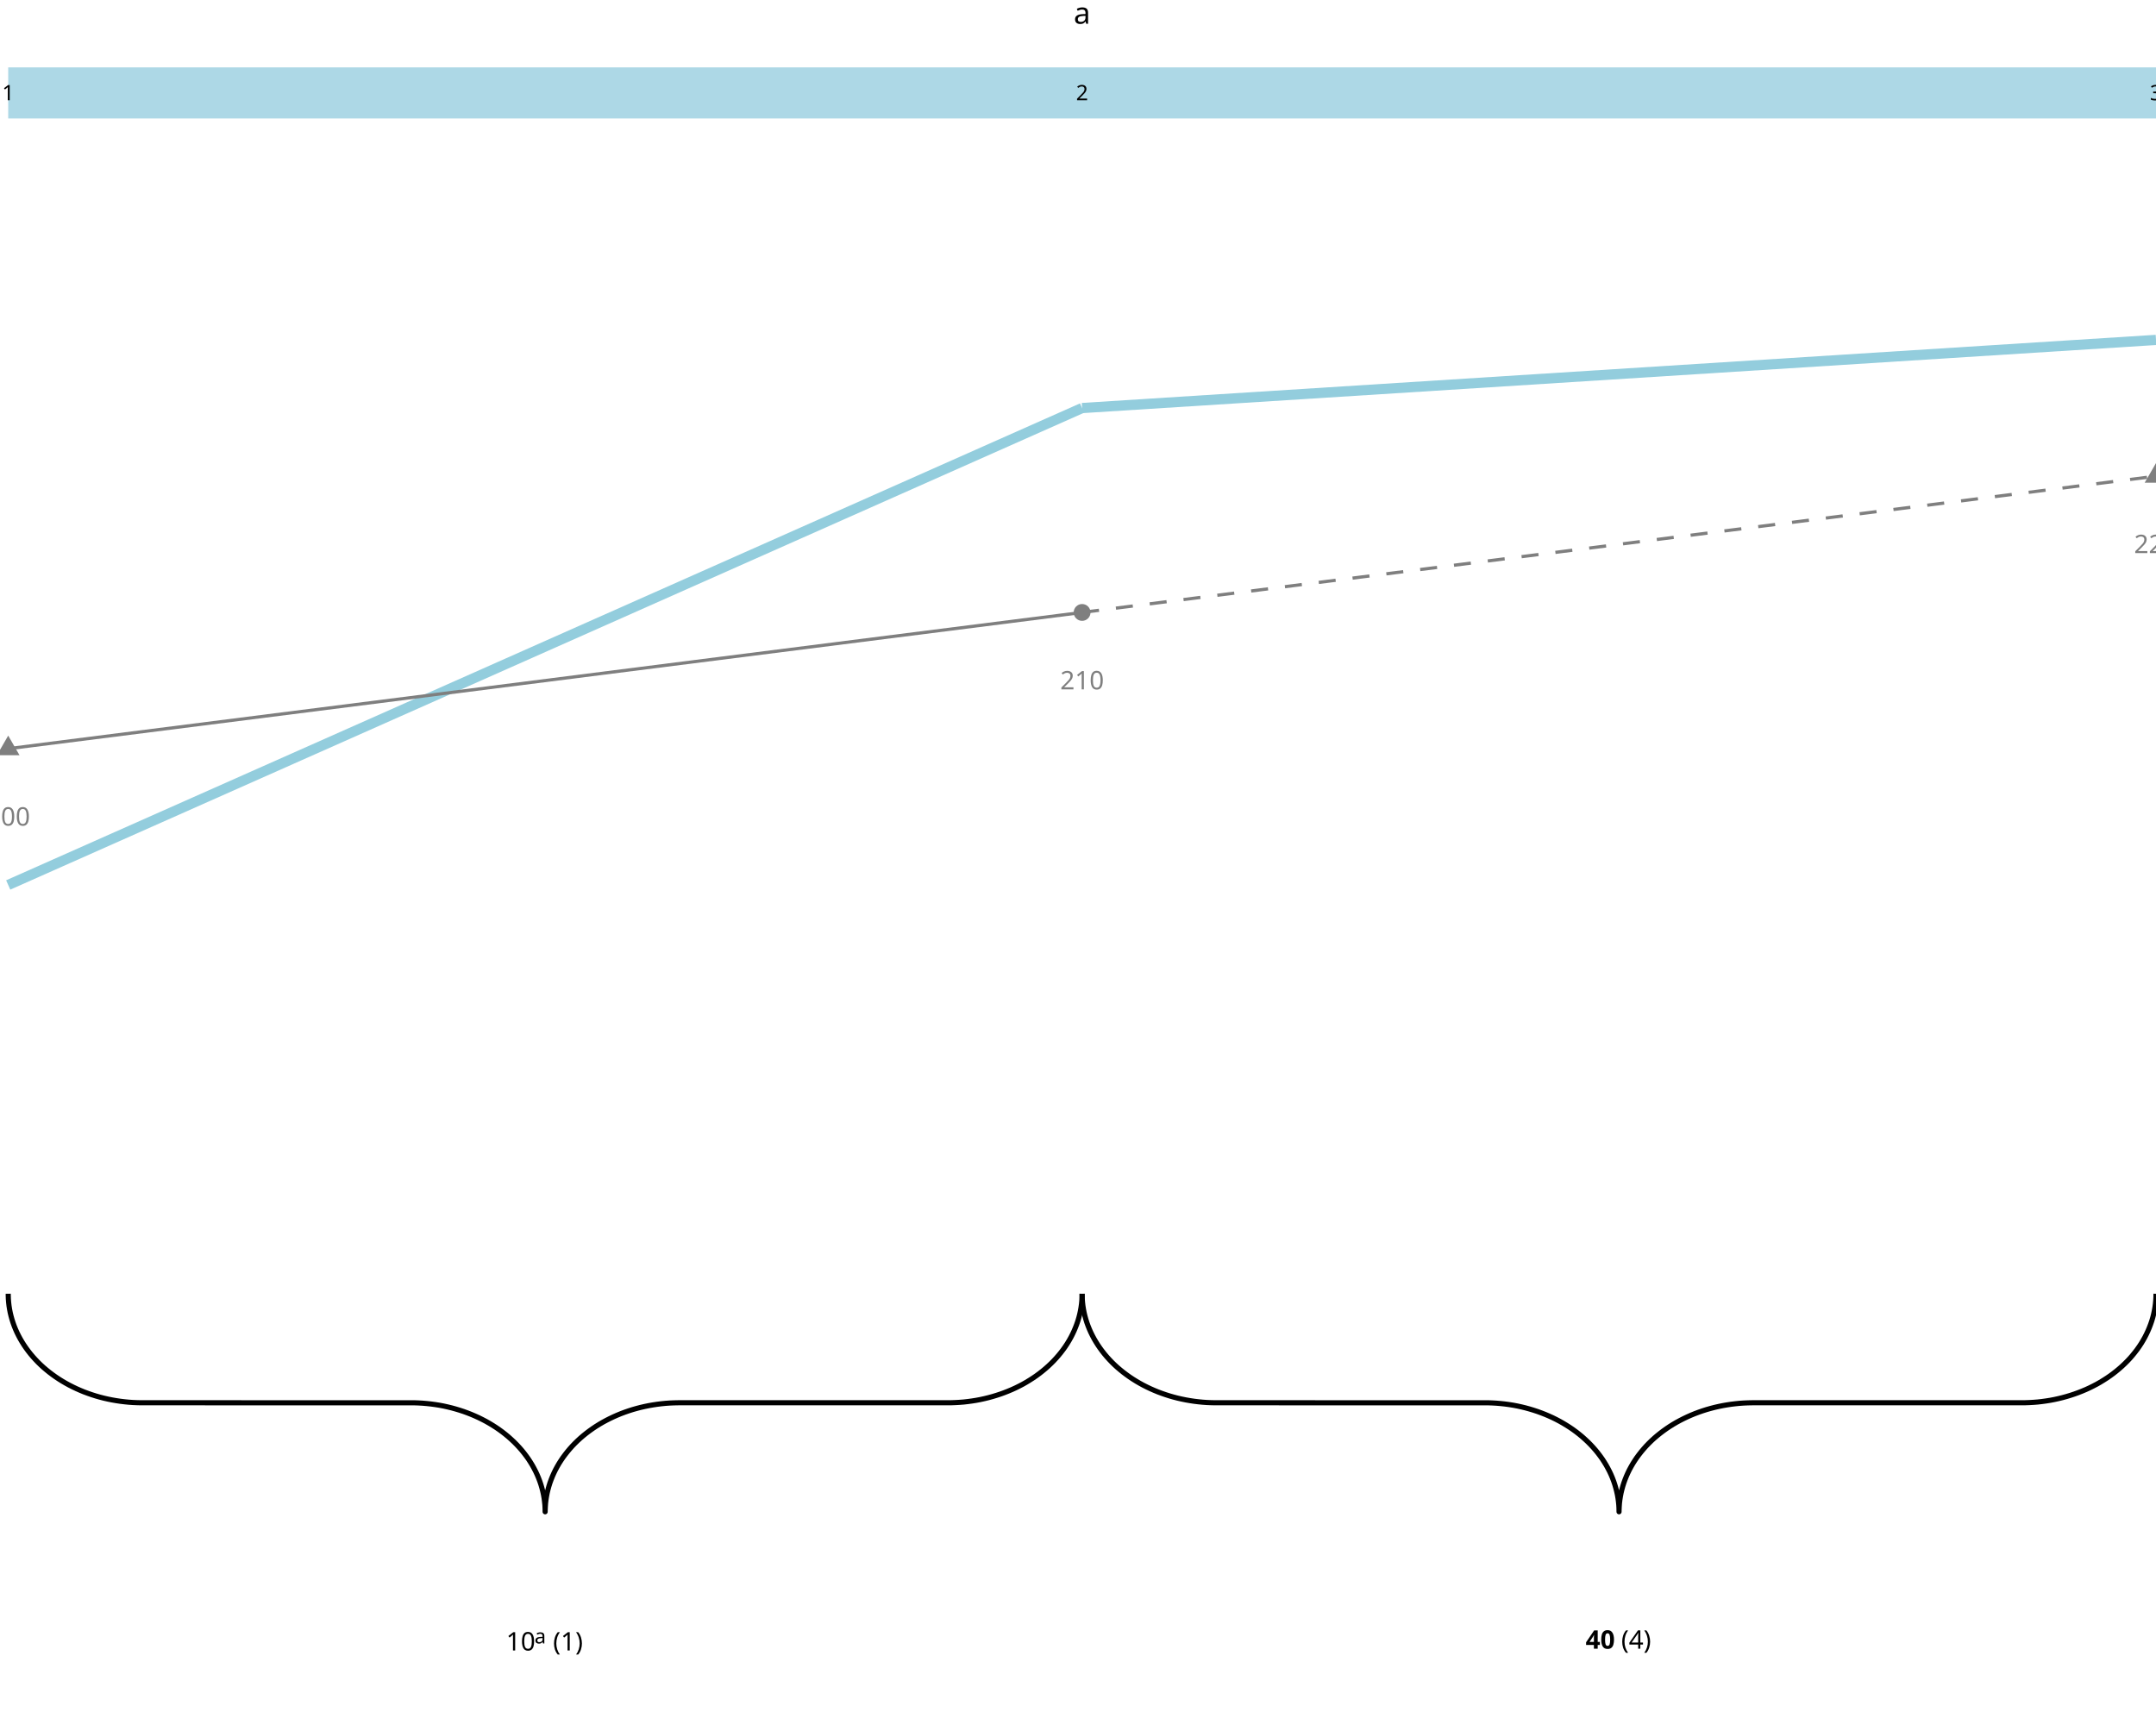
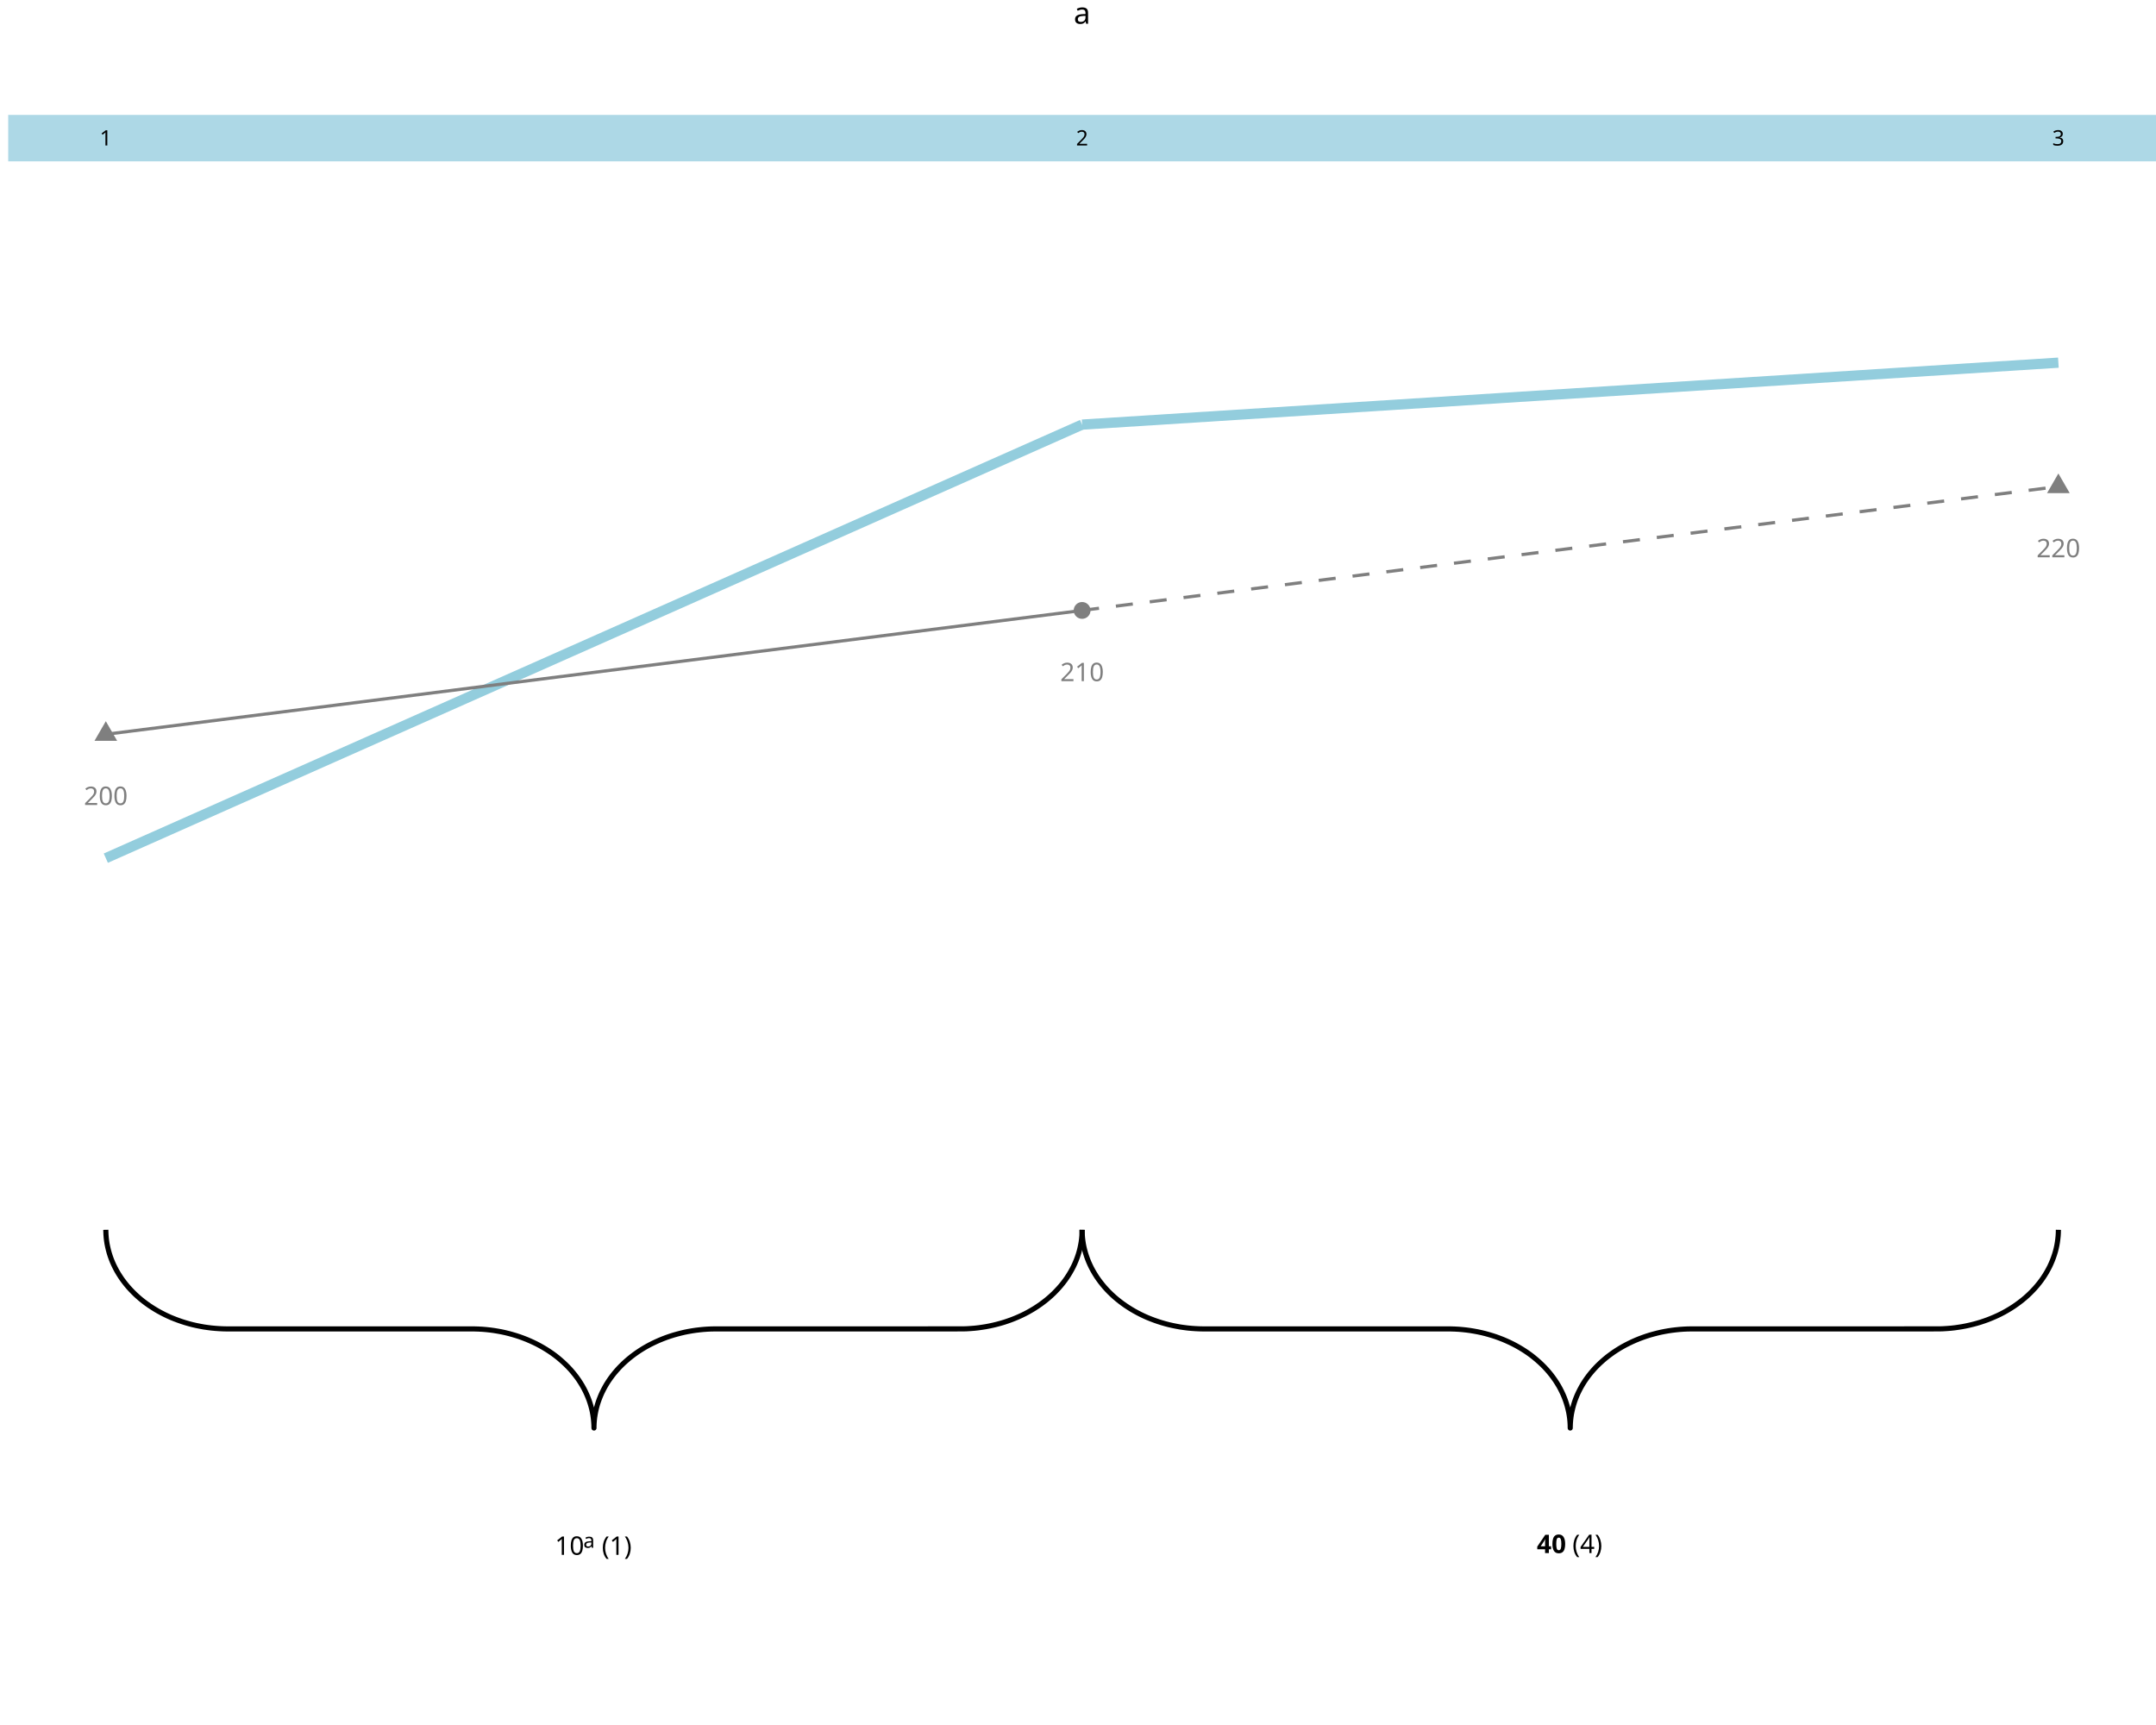
<svg xmlns="http://www.w3.org/2000/svg" class="svglite" data-engine-version="2.0" width="720.00pt" height="576.00pt" viewBox="0 0 720.00 576.00">
  <defs>
    <style type="text/css">
    .svglite line, .svglite polyline, .svglite polygon, .svglite path, .svglite rect, .svglite circle {
      fill: none;
      stroke: #000000;
      stroke-linecap: round;
      stroke-linejoin: round;
      stroke-miterlimit: 10.00;
    }
  </style>
  </defs>
  <rect width="100%" height="100%" style="stroke: none; fill: #FFFFFF;" />
  <defs>
    <clipPath id="cpMC4wMHw3MjAuMDB8MC4wMHw1NzYuMDA=">
      <rect x="0.00" y="0.00" width="720.00" height="576.00" />
    </clipPath>
  </defs>
  <g clip-path="url(#cpMC4wMHw3MjAuMDB8MC4wMHw1NzYuMDA=)">
-     <polyline points="2.74,432.00 2.75,432.57 2.79,433.72 2.88,434.87 3.01,436.01 3.19,437.15 3.41,438.29 3.68,439.42 3.99,440.54 4.34,441.65 4.74,442.76 5.18,443.85 5.66,444.93 6.19,446.00 6.75,447.05 7.36,448.09 8.00,449.11 8.69,450.12 9.41,451.10 10.17,452.07 10.97,453.02 11.81,453.95 12.68,454.86 13.58,455.74 14.52,456.60 15.50,457.43 16.50,458.24 17.54,459.02 18.60,459.78 19.70,460.51 20.82,461.21 21.97,461.88 23.14,462.52 24.34,463.13 25.56,463.71 26.81,464.26 28.07,464.78 29.36,465.26 30.66,465.71 31.98,466.13 33.31,466.51 34.66,466.86 36.02,467.17 37.40,467.45 38.78,467.69 40.17,467.90 41.57,468.07 42.98,468.21 44.39,468.31 45.80,468.37 47.21,468.40 138.29,468.41 139.70,468.46 141.11,468.54 142.52,468.66 143.92,468.81 145.32,469.00 146.71,469.22 148.09,469.48 149.45,469.78 150.81,470.11 152.15,470.48 153.48,470.88 154.79,471.31 156.08,471.78 157.36,472.28 158.61,472.81 159.84,473.37 161.05,473.97 162.24,474.59 163.40,475.25 164.54,475.94 165.65,476.65 166.73,477.39 167.78,478.16 168.80,478.96 169.79,479.78 170.74,480.63 171.67,481.50 172.56,482.40 173.41,483.31 174.23,484.25 175.01,485.21 175.75,486.19 176.46,487.18 177.12,488.20 177.75,489.23 178.33,490.28 178.88,491.34 179.38,492.41 179.84,493.50 180.26,494.60 180.63,495.70 180.96,496.82 181.25,497.95 181.50,499.08 181.70,500.22 181.85,501.36 181.97,502.50 182.03,503.65 182.05,504.80 182.05,504.80 182.06,504.23 182.11,503.08 182.19,501.93 182.33,500.79 182.51,499.65 182.73,498.51 183.00,497.38 183.31,496.26 183.66,495.15 184.06,494.05 184.50,492.95 184.98,491.87 185.50,490.80 186.07,489.75 186.67,488.71 187.32,487.69 188.00,486.68 188.73,485.70 189.49,484.73 190.29,483.78 191.12,482.85 191.99,481.95 192.90,481.06 193.84,480.20 194.81,479.37 195.82,478.56 196.85,477.78 197.92,477.02 199.01,476.29 200.13,475.59 201.28,474.92 202.46,474.28 203.66,473.67 204.88,473.09 206.12,472.54 207.39,472.02 208.67,471.54 209.97,471.09 211.29,470.67 212.63,470.29 213.98,469.94 215.34,469.63 216.71,469.35 218.09,469.11 219.49,468.90 220.89,468.73 222.29,468.59 223.70,468.49 225.11,468.43 226.53,468.40 317.60,468.39 319.02,468.34 320.43,468.26 321.84,468.15 323.24,467.99 324.64,467.80 326.02,467.58 327.40,467.32 328.77,467.02 330.12,466.69 331.47,466.32 332.79,465.92 334.10,465.49 335.40,465.02 336.67,464.52 337.93,463.99 339.16,463.43 340.37,462.83 341.56,462.21 342.72,461.55 343.85,460.86 344.96,460.15 346.04,459.41 347.09,458.64 348.11,457.84 349.10,457.02 350.06,456.17 350.98,455.30 351.87,454.41 352.72,453.49 353.54,452.55 354.32,451.59 355.07,450.61 355.77,449.62 356.44,448.60 357.06,447.57 357.65,446.52 358.19,445.46 358.69,444.39 359.15,443.30 359.57,442.20 359.95,441.10 360.28,439.98 360.57,438.85 360.81,437.72 361.01,436.58 361.17,435.44 361.28,434.30 361.35,433.15 361.37,432.00 361.37,432.00 " style="stroke-width: 1.71; stroke-linecap: butt;" />
-     <polyline points="361.37,432.00 361.38,432.57 361.42,433.72 361.51,434.87 361.64,436.01 361.82,437.15 362.04,438.29 362.31,439.42 362.62,440.54 362.97,441.65 363.37,442.76 363.81,443.85 364.29,444.93 364.82,446.00 365.38,447.05 365.99,448.09 366.63,449.11 367.32,450.12 368.04,451.10 368.80,452.07 369.60,453.02 370.44,453.95 371.31,454.86 372.21,455.74 373.15,456.60 374.13,457.43 375.13,458.24 376.17,459.02 377.23,459.78 378.33,460.51 379.45,461.21 380.60,461.88 381.77,462.52 382.97,463.13 384.19,463.71 385.44,464.26 386.70,464.78 387.99,465.26 389.29,465.71 390.61,466.13 391.94,466.51 393.29,466.86 394.65,467.17 396.03,467.45 397.41,467.69 398.80,467.90 400.20,468.07 401.61,468.21 403.02,468.31 404.43,468.37 405.84,468.40 496.92,468.41 498.33,468.46 499.74,468.54 501.15,468.66 502.55,468.81 503.95,469.00 505.34,469.22 506.72,469.48 508.08,469.78 509.44,470.11 510.78,470.48 512.11,470.88 513.42,471.31 514.71,471.78 515.99,472.28 517.24,472.81 518.47,473.37 519.69,473.97 520.87,474.59 522.03,475.25 523.17,475.94 524.28,476.65 525.36,477.39 526.41,478.16 527.43,478.96 528.42,479.78 529.37,480.63 530.30,481.50 531.19,482.40 532.04,483.31 532.86,484.25 533.64,485.21 534.38,486.19 535.09,487.18 535.75,488.20 536.38,489.23 536.96,490.28 537.51,491.34 538.01,492.41 538.47,493.50 538.89,494.60 539.26,495.70 539.59,496.82 539.88,497.95 540.13,499.08 540.33,500.22 540.48,501.36 540.60,502.50 540.66,503.65 540.68,504.80 540.68,504.80 540.69,504.23 540.74,503.08 540.82,501.93 540.96,500.79 541.14,499.65 541.36,498.51 541.63,497.38 541.94,496.26 542.29,495.15 542.69,494.05 543.13,492.95 543.61,491.87 544.13,490.80 544.70,489.75 545.30,488.71 545.95,487.69 546.63,486.68 547.36,485.70 548.12,484.73 548.92,483.78 549.75,482.85 550.62,481.95 551.53,481.06 552.47,480.20 553.44,479.37 554.45,478.56 555.48,477.78 556.55,477.02 557.64,476.29 558.76,475.59 559.91,474.92 561.09,474.28 562.29,473.67 563.51,473.09 564.75,472.54 566.02,472.02 567.30,471.54 568.60,471.09 569.92,470.67 571.26,470.29 572.61,469.94 573.97,469.63 575.34,469.35 576.72,469.11 578.12,468.90 579.52,468.73 580.92,468.59 582.33,468.49 583.74,468.43 585.16,468.40 676.23,468.39 677.65,468.34 679.06,468.26 680.47,468.15 681.87,467.99 683.27,467.80 684.65,467.58 686.03,467.32 687.40,467.02 688.75,466.69 690.10,466.32 691.42,465.92 692.73,465.49 694.03,465.02 695.30,464.52 696.56,463.99 697.79,463.43 699.00,462.83 700.19,462.21 701.35,461.55 702.48,460.86 703.59,460.15 704.67,459.41 705.72,458.64 706.74,457.84 707.73,457.02 708.69,456.17 709.61,455.30 710.50,454.41 711.36,453.49 712.17,452.55 712.95,451.59 713.70,450.61 714.40,449.62 715.07,448.60 715.69,447.57 716.28,446.52 716.82,445.46 717.32,444.39 717.78,443.30 718.20,442.20 718.58,441.10 718.91,439.98 719.20,438.85 719.44,437.72 719.64,436.58 719.80,435.44 719.91,434.30 719.98,433.15 720.00,432.00 720.00,432.00 " style="stroke-width: 1.71; stroke-linecap: butt;" />
-     <text x="169.01" y="551.12" style="font-size: 8.54px; font-family: sans;" textLength="9.50px" lengthAdjust="spacingAndGlyphs">10</text>
-     <text x="178.50" y="548.77" style="font-size: 6.83px; font-family: sans;" textLength="3.80px" lengthAdjust="spacingAndGlyphs">a</text>
-     <text x="184.67" y="551.12" style="font-size: 8.54px; font-family: sans;" textLength="10.43px" lengthAdjust="spacingAndGlyphs">(1)</text>
-     <text x="529.54" y="550.53" style="font-size: 8.54px; font-weight: bold; font-family: sans;" textLength="9.50px" lengthAdjust="spacingAndGlyphs">40</text>
-     <text x="541.40" y="550.53" style="font-size: 8.54px; font-family: sans;" textLength="10.43px" lengthAdjust="spacingAndGlyphs">(4)</text>
-     <line x1="2.74" y1="295.50" x2="361.37" y2="136.25" style="stroke-width: 3.41; stroke: #93CDDD; stroke-linecap: butt;" />
-     <line x1="361.37" y1="136.25" x2="720.00" y2="113.50" style="stroke-width: 3.41; stroke: #93CDDD; stroke-linecap: butt;" />
-     <polygon points="2.74,245.63 6.52,252.18 -1.04,252.18 " style="stroke-width: 0.71; stroke: none; fill: #7F7F7F;" />
-     <circle cx="361.37" cy="204.50" r="2.81" style="stroke-width: 0.71; stroke: none; fill: #7F7F7F;" />
-     <polygon points="720.00,154.63 723.78,161.18 716.22,161.18 " style="stroke-width: 0.71; stroke: none; fill: #7F7F7F;" />
-     <text x="2.74" y="275.69" text-anchor="middle" style="font-size: 8.54px; fill: #7F7F7F; font-family: sans;" textLength="14.24px" lengthAdjust="spacingAndGlyphs">200</text>
-     <text x="361.37" y="230.19" text-anchor="middle" style="font-size: 8.54px; fill: #7F7F7F; font-family: sans;" textLength="14.24px" lengthAdjust="spacingAndGlyphs">210</text>
-     <text x="720.00" y="184.69" text-anchor="middle" style="font-size: 8.54px; fill: #7F7F7F; font-family: sans;" textLength="14.24px" lengthAdjust="spacingAndGlyphs">220</text>
-     <line x1="2.74" y1="250.00" x2="361.37" y2="204.50" style="stroke-width: 1.07; stroke: #7F7F7F; stroke-linecap: butt;" />
-     <line x1="361.37" y1="204.50" x2="720.00" y2="159.00" style="stroke-width: 1.07; stroke: #7F7F7F; stroke-dasharray: 5.69,5.69; stroke-linecap: butt;" />
-     <rect x="2.74" y="22.50" width="717.26" height="17.06" style="stroke-width: 1.07; stroke: none; stroke-linecap: butt; stroke-linejoin: miter; fill: #ADD8E6;" />
-     <text x="2.74" y="33.48" text-anchor="middle" style="font-size: 7.11px; font-family: sans;" textLength="3.96px" lengthAdjust="spacingAndGlyphs">1</text>
-     <text x="361.37" y="33.48" text-anchor="middle" style="font-size: 7.11px; font-family: sans;" textLength="3.96px" lengthAdjust="spacingAndGlyphs">2</text>
-     <text x="720.00" y="33.48" text-anchor="middle" style="font-size: 7.11px; font-family: sans;" textLength="3.96px" lengthAdjust="spacingAndGlyphs">3</text>
+     <polyline points="35.34,410.65 35.35,411.17 35.39,412.21 35.47,413.26 35.59,414.30 35.75,415.33 35.96,416.36 36.20,417.39 36.48,418.41 36.80,419.42 37.16,420.42 37.56,421.42 38.00,422.40 38.48,423.37 38.99,424.33 39.54,425.27 40.13,426.20 40.75,427.12 41.41,428.01 42.10,428.89 42.83,429.76 43.59,430.60 44.38,431.42 45.20,432.23 46.06,433.01 46.94,433.77 47.85,434.50 48.79,435.21 49.76,435.90 50.76,436.56 51.78,437.20 52.82,437.81 53.89,438.39 54.98,438.95 56.09,439.48 57.22,439.98 58.37,440.44 59.54,440.88 60.72,441.29 61.92,441.67 63.14,442.02 64.36,442.34 65.60,442.62 66.85,442.87 68.11,443.10 69.37,443.28 70.64,443.44 71.92,443.56 73.20,443.65 74.49,443.71 75.77,443.74 158.57,443.75 159.85,443.79 161.14,443.86 162.42,443.97 163.69,444.11 164.96,444.28 166.22,444.49 167.48,444.72 168.72,444.99 169.95,445.29 171.17,445.63 172.38,445.99 173.57,446.38 174.74,446.81 175.90,447.26 177.04,447.75 178.16,448.26 179.27,448.80 180.34,449.37 181.40,449.97 182.43,450.59 183.44,451.24 184.42,451.91 185.38,452.61 186.31,453.34 187.20,454.09 188.07,454.86 188.91,455.65 189.72,456.46 190.50,457.29 191.24,458.15 191.95,459.02 192.63,459.91 193.27,460.81 193.87,461.74 194.44,462.67 194.97,463.62 195.47,464.59 195.92,465.57 196.34,466.55 196.72,467.55 197.06,468.56 197.36,469.57 197.63,470.60 197.85,471.63 198.03,472.66 198.17,473.70 198.27,474.74 198.34,475.78 198.36,476.83 198.36,476.83 198.36,476.31 198.40,475.26 198.48,474.22 198.60,473.18 198.77,472.14 198.97,471.11 199.21,470.09 199.49,469.07 199.82,468.05 200.18,467.05 200.58,466.06 201.01,465.08 201.49,464.11 202.00,463.15 202.55,462.20 203.14,461.27 203.76,460.36 204.42,459.46 205.11,458.58 205.84,457.72 206.60,456.87 207.39,456.05 208.21,455.25 209.07,454.47 209.95,453.71 210.87,452.97 211.81,452.26 212.78,451.57 213.77,450.91 214.79,450.27 215.84,449.66 216.90,449.08 217.99,448.53 219.11,448.00 220.24,447.50 221.39,447.03 222.55,446.59 223.74,446.18 224.94,445.80 226.15,445.46 227.38,445.14 228.61,444.85 229.86,444.60 231.12,444.38 232.39,444.19 233.66,444.04 234.94,443.91 236.22,443.82 237.50,443.76 238.79,443.74 321.58,443.73 322.87,443.69 324.15,443.61 325.43,443.51 326.71,443.37 327.97,443.19 329.24,442.99 330.49,442.75 331.73,442.48 332.96,442.18 334.18,441.85 335.39,441.49 336.58,441.09 337.76,440.67 338.92,440.21 340.06,439.73 341.18,439.22 342.28,438.68 343.36,438.11 344.41,437.51 345.45,436.89 346.45,436.24 347.44,435.56 348.39,434.86 349.32,434.14 350.22,433.39 351.09,432.62 351.93,431.83 352.73,431.01 353.51,430.18 354.25,429.33 354.96,428.46 355.64,427.57 356.28,426.66 356.88,425.74 357.45,424.80 357.98,423.85 358.48,422.89 358.94,421.91 359.36,420.92 359.74,419.92 360.08,418.92 360.38,417.90 360.64,416.88 360.86,415.85 361.05,414.81 361.19,413.78 361.29,412.73 361.35,411.69 361.37,410.65 361.37,410.65 " style="stroke-width: 1.71; stroke-linecap: butt;" />
+     <polyline points="361.37,410.65 361.37,411.17 361.42,412.21 361.50,413.26 361.62,414.30 361.78,415.33 361.98,416.36 362.23,417.39 362.51,418.41 362.83,419.42 363.19,420.42 363.59,421.42 364.03,422.40 364.50,423.37 365.02,424.33 365.57,425.27 366.15,426.20 366.78,427.12 367.43,428.01 368.13,428.89 368.85,429.76 369.61,430.60 370.40,431.42 371.23,432.23 372.08,433.01 372.97,433.77 373.88,434.50 374.82,435.21 375.79,435.90 376.79,436.56 377.81,437.20 378.85,437.81 379.92,438.39 381.01,438.95 382.12,439.48 383.25,439.98 384.40,440.44 385.57,440.88 386.75,441.29 387.95,441.67 389.16,442.02 390.39,442.34 391.63,442.62 392.88,442.87 394.13,443.10 395.40,443.28 396.67,443.44 397.95,443.56 399.23,443.65 400.52,443.71 401.80,443.74 484.60,443.75 485.88,443.79 487.16,443.86 488.44,443.97 489.72,444.11 490.99,444.28 492.25,444.49 493.50,444.72 494.75,444.99 495.98,445.29 497.20,445.63 498.40,445.99 499.60,446.38 500.77,446.81 501.93,447.26 503.07,447.75 504.19,448.26 505.29,448.80 506.37,449.37 507.43,449.97 508.46,450.59 509.47,451.24 510.45,451.91 511.41,452.61 512.33,453.34 513.23,454.09 514.10,454.86 514.94,455.65 515.75,456.46 516.52,457.29 517.27,458.15 517.98,459.02 518.65,459.91 519.29,460.81 519.90,461.74 520.47,462.67 521.00,463.62 521.49,464.59 521.95,465.57 522.37,466.55 522.75,467.55 523.09,468.56 523.39,469.57 523.65,470.60 523.88,471.63 524.06,472.66 524.20,473.70 524.30,474.74 524.36,475.78 524.38,476.83 524.38,476.83 524.39,476.31 524.43,475.26 524.51,474.22 524.63,473.18 524.79,472.14 525.00,471.11 525.24,470.09 525.52,469.07 525.84,468.05 526.20,467.05 526.60,466.06 527.04,465.08 527.52,464.11 528.03,463.15 528.58,462.20 529.17,461.27 529.79,460.36 530.45,459.46 531.14,458.58 531.87,457.72 532.63,456.87 533.42,456.05 534.24,455.25 535.10,454.47 535.98,453.71 536.89,452.97 537.84,452.26 538.80,451.57 539.80,450.91 540.82,450.27 541.86,449.66 542.93,449.08 544.02,448.53 545.13,448.00 546.26,447.50 547.41,447.03 548.58,446.59 549.76,446.18 550.96,445.80 552.18,445.46 553.40,445.14 554.64,444.85 555.89,444.60 557.15,444.38 558.41,444.19 559.68,444.04 560.96,443.91 562.24,443.82 563.53,443.76 564.82,443.74 647.61,443.73 648.89,443.69 650.18,443.61 651.46,443.51 652.73,443.37 654.00,443.19 655.26,442.99 656.52,442.75 657.76,442.48 658.99,442.18 660.21,441.85 661.42,441.49 662.61,441.09 663.79,440.67 664.94,440.21 666.08,439.73 667.21,439.22 668.31,438.68 669.39,438.11 670.44,437.51 671.47,436.89 672.48,436.24 673.46,435.56 674.42,434.86 675.35,434.14 676.25,433.39 677.12,432.62 677.95,431.83 678.76,431.01 679.54,430.18 680.28,429.33 680.99,428.46 681.67,427.57 682.31,426.66 682.91,425.74 683.48,424.80 684.01,423.85 684.51,422.89 684.96,421.91 685.38,420.92 685.76,419.92 686.10,418.92 686.41,417.90 686.67,416.88 686.89,415.85 687.07,414.81 687.21,413.78 687.32,412.73 687.38,411.69 687.40,410.65 687.40,410.65 " style="stroke-width: 1.71; stroke-linecap: butt;" />
+     <text x="185.31" y="519.18" style="font-size: 8.54px; font-family: sans;" textLength="9.50px" lengthAdjust="spacingAndGlyphs">10</text>
+     <text x="194.80" y="516.83" style="font-size: 6.83px; font-family: sans;" textLength="3.80px" lengthAdjust="spacingAndGlyphs">a</text>
+     <text x="200.97" y="519.18" style="font-size: 8.54px; font-family: sans;" textLength="10.43px" lengthAdjust="spacingAndGlyphs">(1)</text>
+     <text x="513.23" y="518.59" style="font-size: 8.54px; font-weight: bold; font-family: sans;" textLength="9.50px" lengthAdjust="spacingAndGlyphs">40</text>
+     <text x="525.10" y="518.59" style="font-size: 8.54px; font-family: sans;" textLength="10.43px" lengthAdjust="spacingAndGlyphs">(4)</text>
+     <line x1="35.34" y1="286.55" x2="361.37" y2="141.78" style="stroke-width: 3.41; stroke: #93CDDD; stroke-linecap: butt;" />
+     <line x1="361.37" y1="141.78" x2="687.40" y2="121.10" style="stroke-width: 3.41; stroke: #93CDDD; stroke-linecap: butt;" />
+     <polygon points="35.34,240.82 39.12,247.37 31.56,247.37 " style="stroke-width: 0.71; stroke: none; fill: #7F7F7F;" />
+     <circle cx="361.37" cy="203.83" r="2.81" style="stroke-width: 0.71; stroke: none; fill: #7F7F7F;" />
+     <polygon points="687.40,158.10 691.18,164.65 683.62,164.65 " style="stroke-width: 0.71; stroke: none; fill: #7F7F7F;" />
+     <text x="35.34" y="268.81" text-anchor="middle" style="font-size: 8.54px; fill: #7F7F7F; font-family: sans;" textLength="14.24px" lengthAdjust="spacingAndGlyphs">200</text>
+     <text x="361.37" y="227.45" text-anchor="middle" style="font-size: 8.54px; fill: #7F7F7F; font-family: sans;" textLength="14.24px" lengthAdjust="spacingAndGlyphs">210</text>
+     <text x="687.40" y="186.08" text-anchor="middle" style="font-size: 8.54px; fill: #7F7F7F; font-family: sans;" textLength="14.24px" lengthAdjust="spacingAndGlyphs">220</text>
+     <line x1="35.34" y1="245.19" x2="361.37" y2="203.83" style="stroke-width: 1.07; stroke: #7F7F7F; stroke-linecap: butt;" />
+     <line x1="361.37" y1="203.83" x2="687.40" y2="162.46" style="stroke-width: 1.07; stroke: #7F7F7F; stroke-dasharray: 5.69,5.69; stroke-linecap: butt;" />
+     <rect x="2.74" y="38.37" width="717.26" height="15.51" style="stroke-width: 1.07; stroke: none; stroke-linecap: butt; stroke-linejoin: miter; fill: #ADD8E6;" />
+     <text x="35.34" y="48.58" text-anchor="middle" style="font-size: 7.11px; font-family: sans;" textLength="3.96px" lengthAdjust="spacingAndGlyphs">1</text>
+     <text x="361.37" y="48.58" text-anchor="middle" style="font-size: 7.11px; font-family: sans;" textLength="3.96px" lengthAdjust="spacingAndGlyphs">2</text>
+     <text x="687.40" y="48.58" text-anchor="middle" style="font-size: 7.11px; font-family: sans;" textLength="3.96px" lengthAdjust="spacingAndGlyphs">3</text>
    <text x="361.37" y="7.92" text-anchor="middle" style="font-size: 10.00px; font-family: sans;" textLength="5.56px" lengthAdjust="spacingAndGlyphs">a</text>
    <text x="361.37" y="18.72" text-anchor="middle" style="font-size: 10.00px; font-family: sans;" textLength="2.78px" lengthAdjust="spacingAndGlyphs"> </text>
  </g>
</svg>
